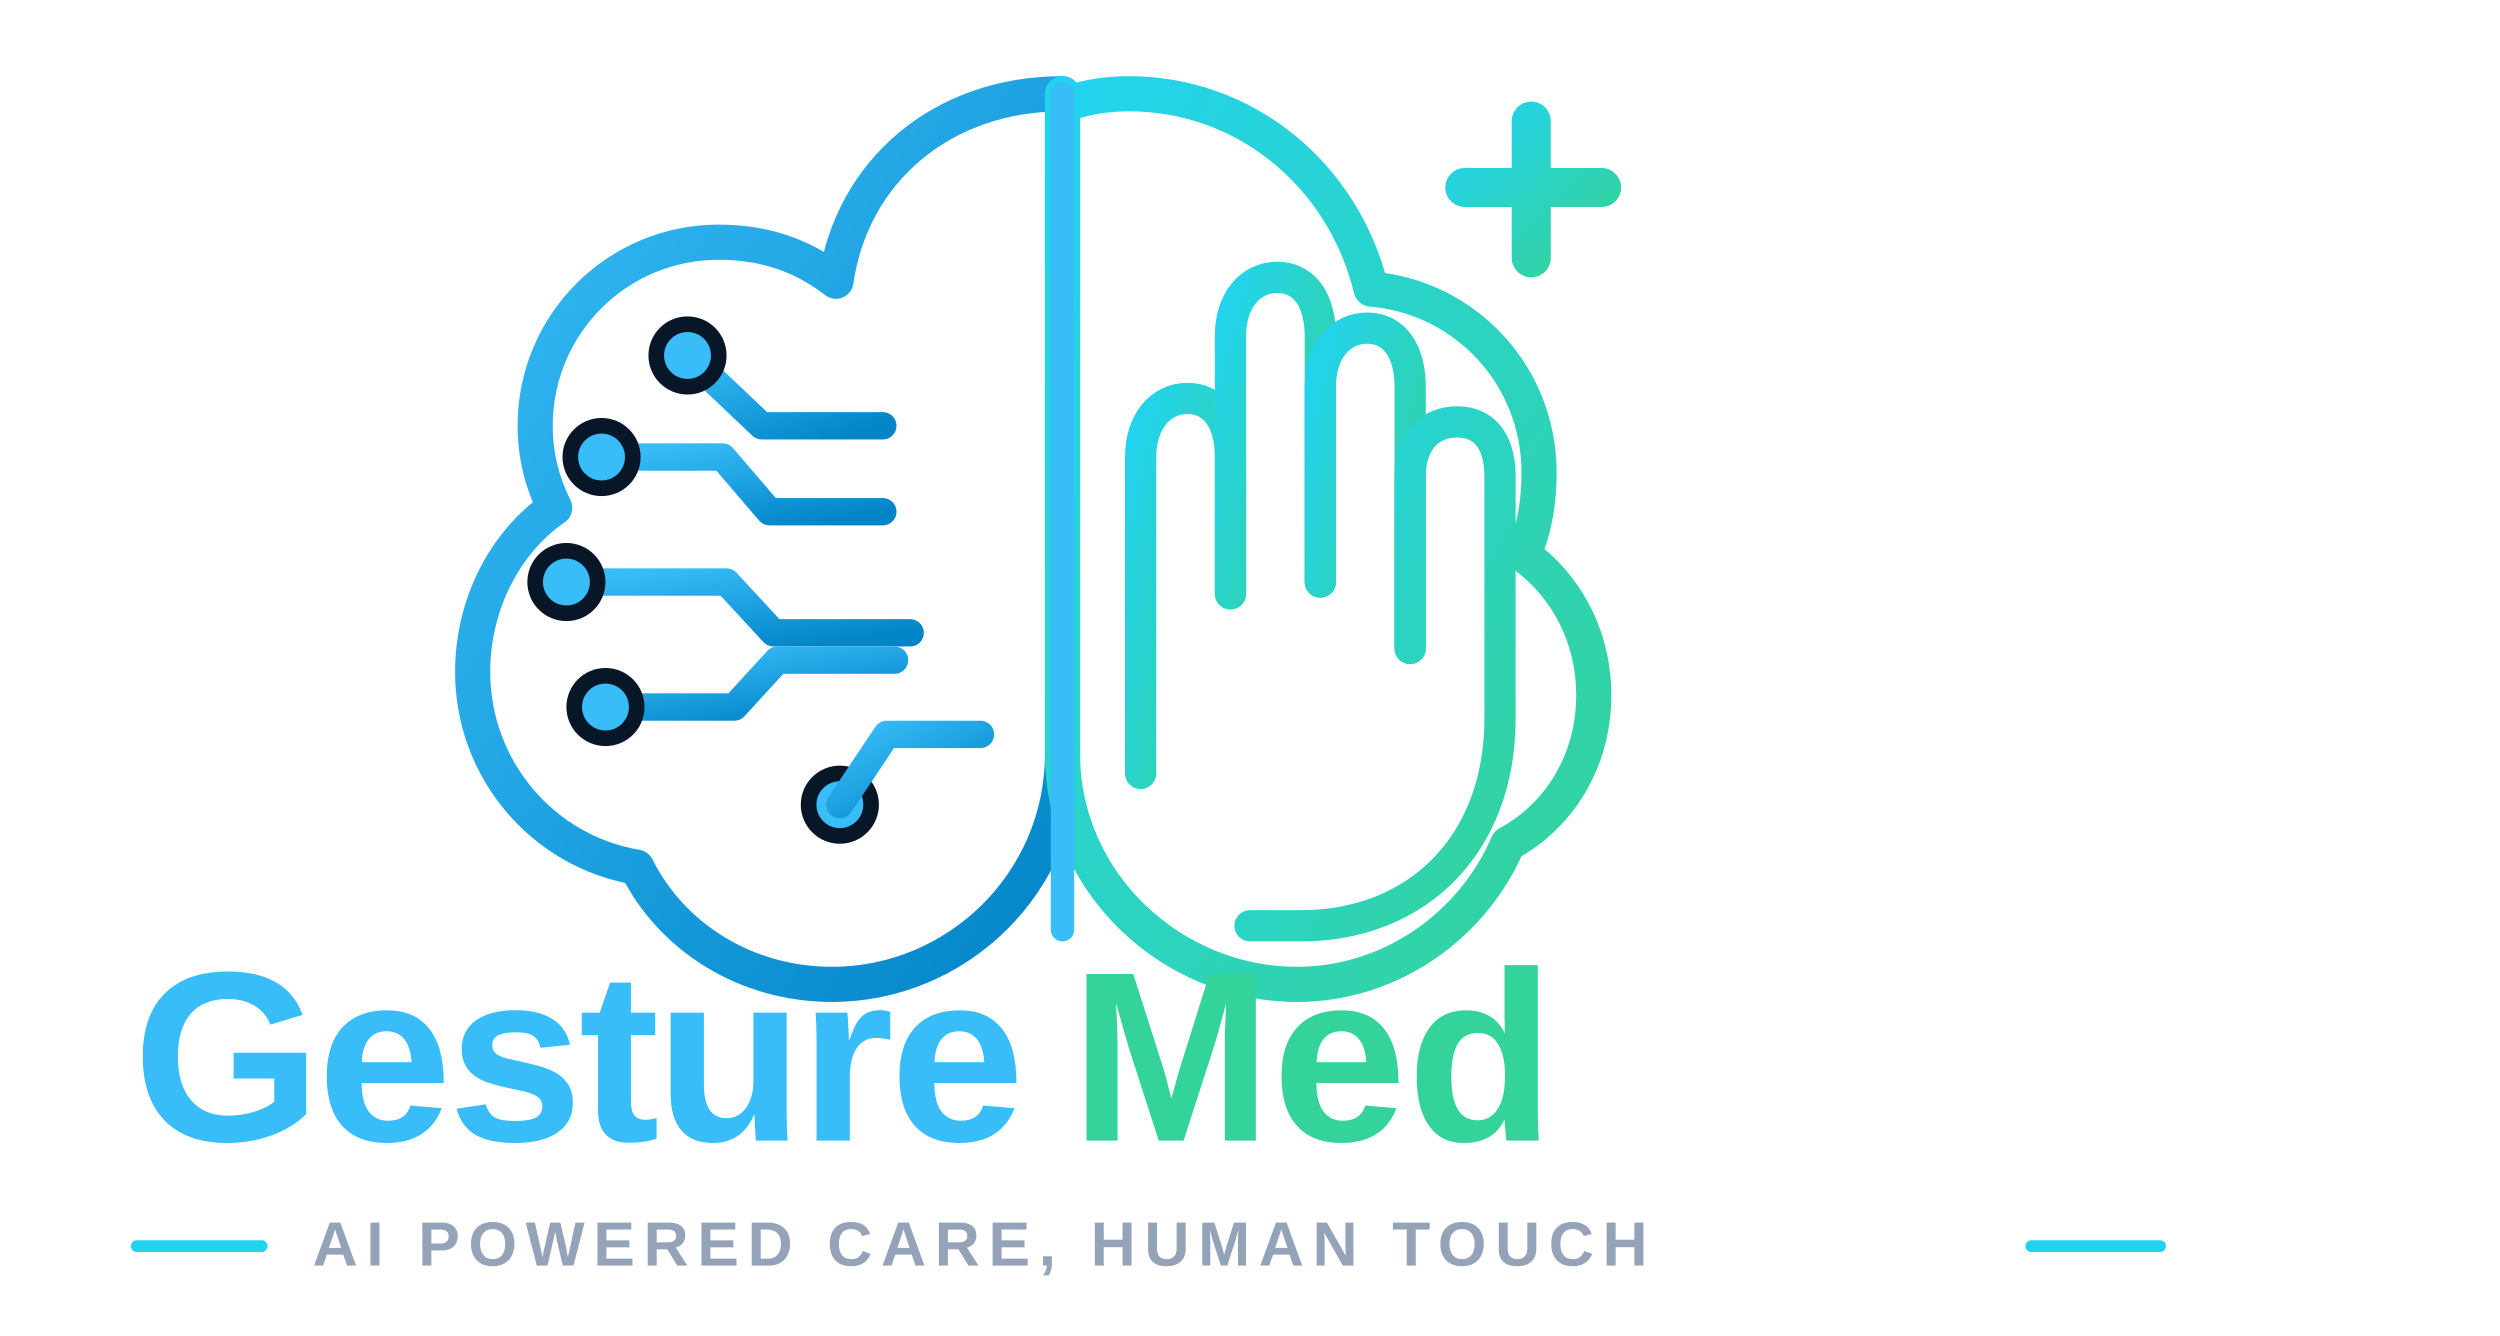
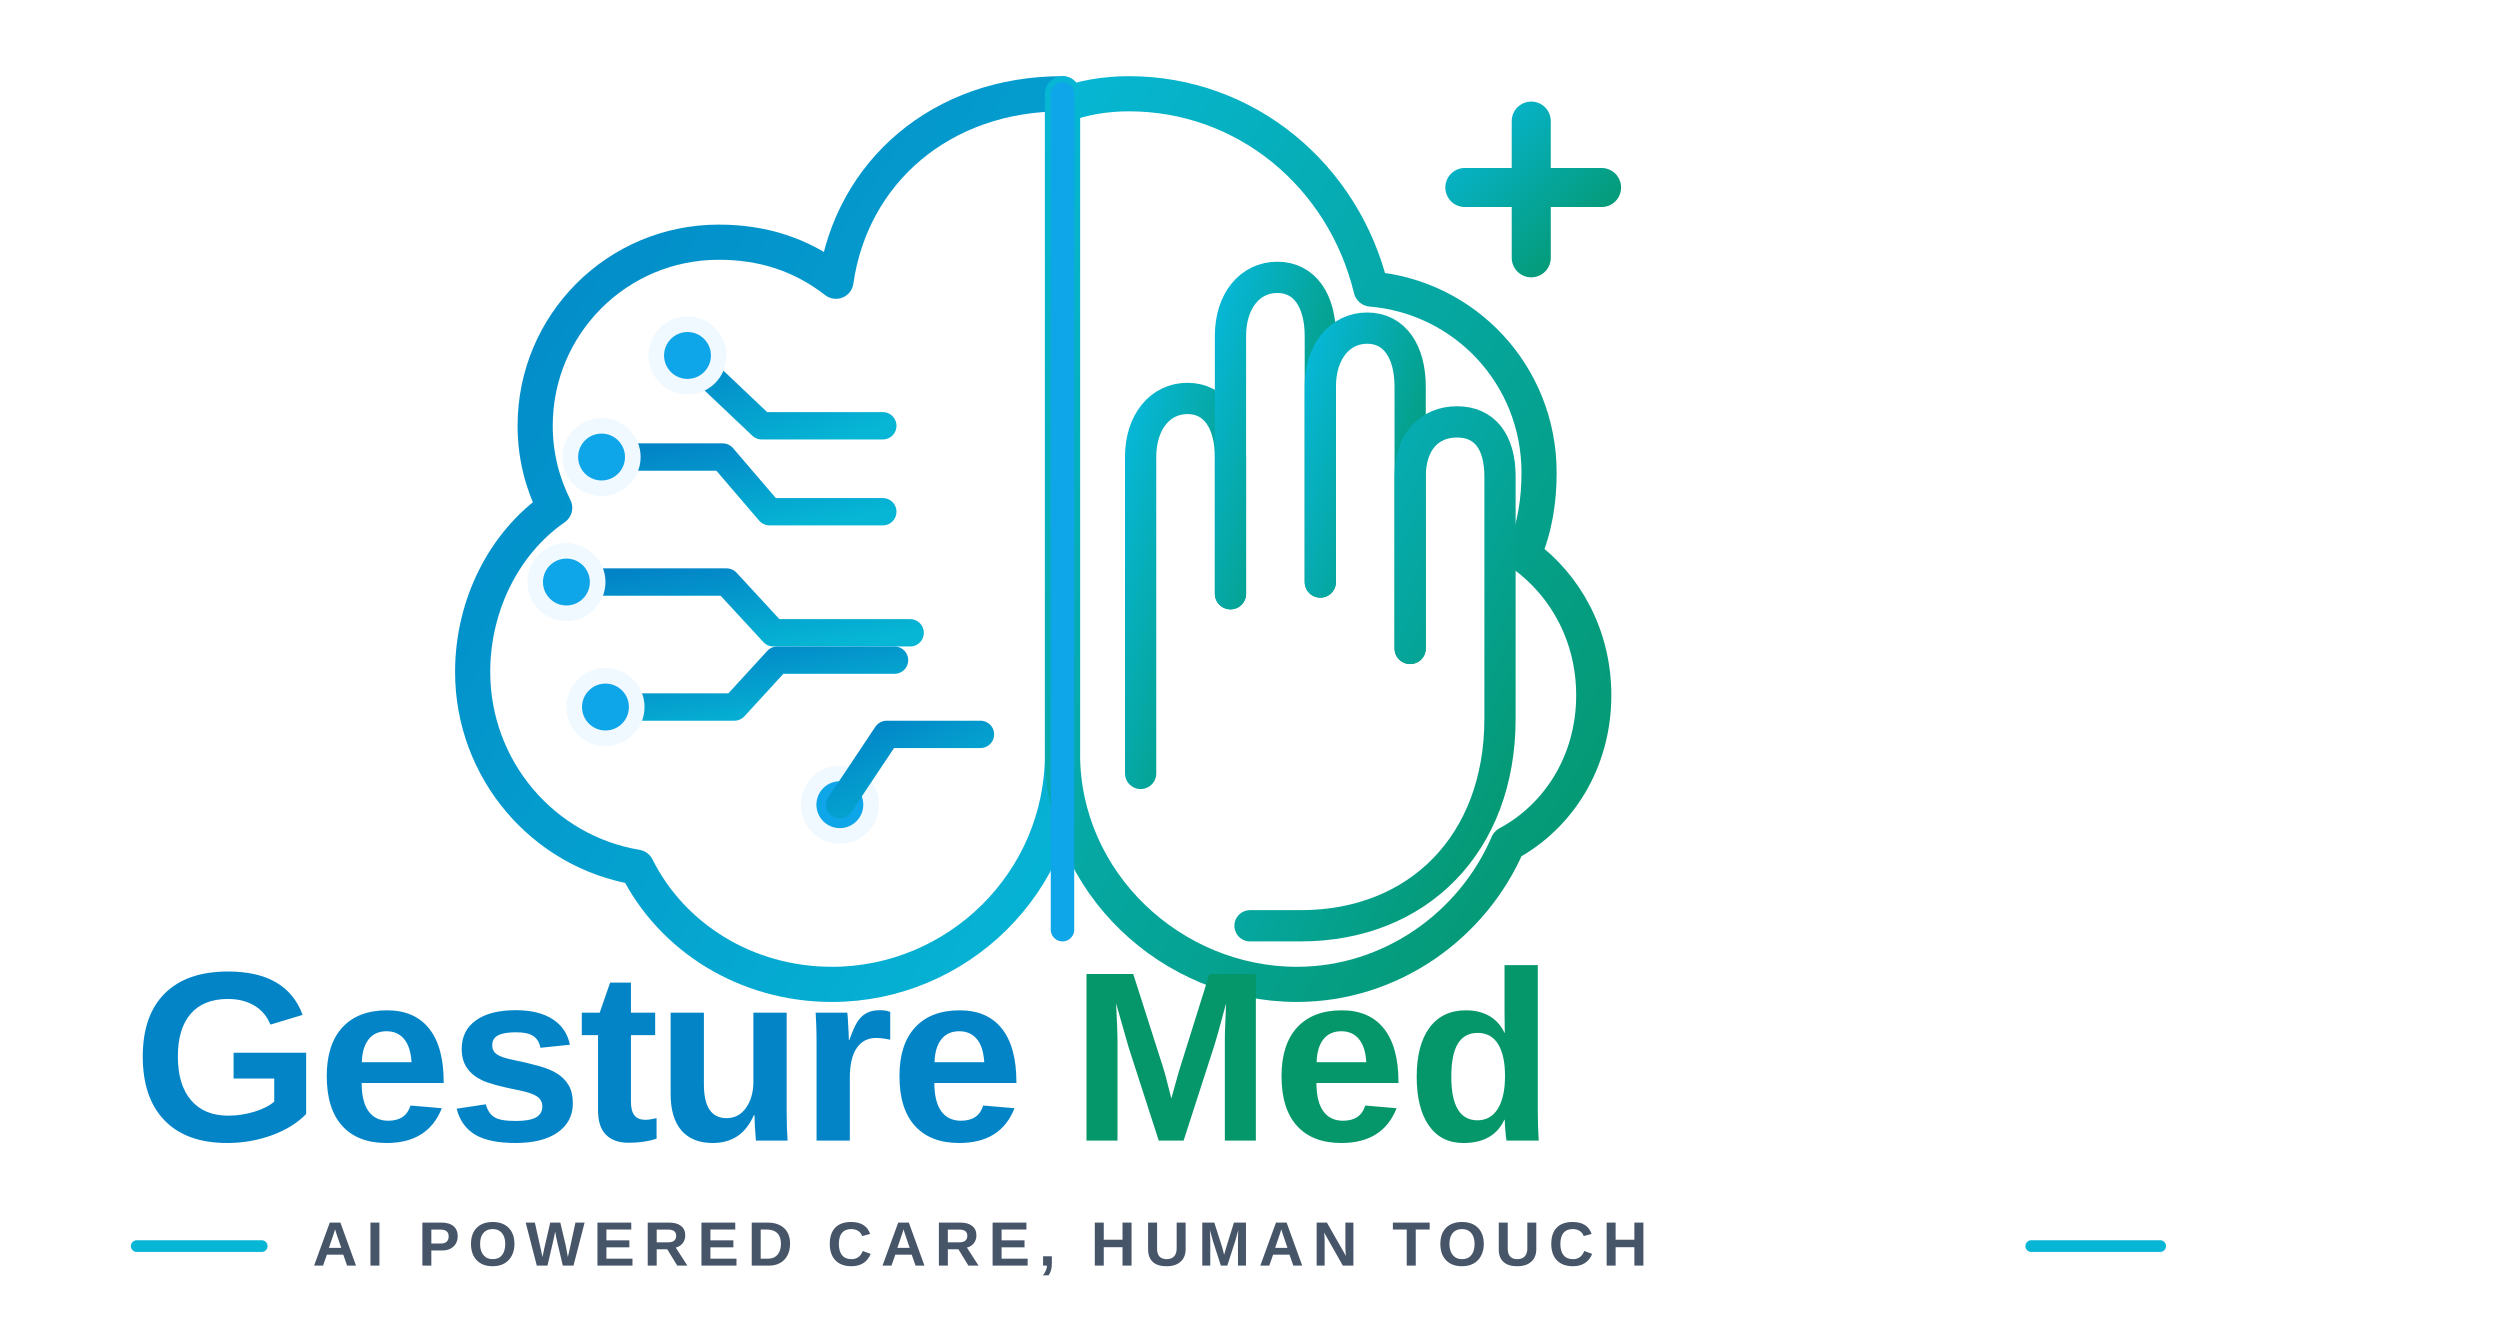
<svg xmlns="http://www.w3.org/2000/svg" viewBox="0 0 640 342" role="img" aria-labelledby="title desc">
  <defs>
    <linearGradient id="blue" x1="0" y1="0" x2="1" y2="1">
-       <stop stop-color="#38bdf8" />
-       <stop offset="1" stop-color="#0284c7" />
+       <stop stop-color="#0284c7" />
+       <stop offset="1" stop-color="#06b6d4" />
    </linearGradient>
    <linearGradient id="teal" x1="0" y1="0" x2="1" y2="1">
-       <stop stop-color="#22d3ee" />
-       <stop offset="1" stop-color="#34d399" />
+       <stop stop-color="#06b6d4" />
+       <stop offset="1" stop-color="#059669" />
    </linearGradient>
  </defs>
  <g fill="none" stroke-linecap="round" stroke-linejoin="round">
    <path d="M272 24c-31 0-54 20-58 48-9-7-19-10-30-10-26 0-47 21-47 47 0 8 2 15 5 21-13 9-21 25-21 42 0 25 18 46 42 50 9 18 28 30 50 30 32 0 59-26 59-59z" stroke="url(#blue)" stroke-width="9" />
    <path d="M272 24v169c0 33 28 59 60 59 24 0 45-15 54-36 13-7 22-21 22-38 0-15-7-28-18-36 3-7 4-14 4-21 0-25-19-45-43-47-7-29-32-50-62-50-6 0-12 1-17 3" stroke="url(#teal)" stroke-width="9" />
-     <path d="M272 24v214" stroke="#38bdf8" stroke-width="6" />
+     <path d="M272 24v214" stroke="#0ea5e9" stroke-width="6" />
    <g stroke="url(#blue)" stroke-width="7">
      <path d="M154 117h31l12 14h29" />
      <path d="M145 149h41l12 13h35" />
      <path d="M155 181h33l11-12h30" />
      <path d="M176 91l19 18h31" />
    </g>
-     <g fill="#38bdf8" stroke="#071728" stroke-width="4">
+     <g fill="#0ea5e9" stroke="#f0f9ff" stroke-width="4">
      <circle cx="154" cy="117" r="8" />
      <circle cx="145" cy="149" r="8" />
      <circle cx="155" cy="181" r="8" />
      <circle cx="176" cy="91" r="8" />
      <circle cx="215" cy="206" r="8" />
    </g>
    <path d="M215 206l12-18h24" stroke="url(#blue)" stroke-width="7" />
    <g stroke="url(#teal)" stroke-width="8">
      <path d="M292 198v-81c0-9 5-15 12-15 7 0 11 6 11 15v35" />
      <path d="M315 152V86c0-9 5-15 12-15 7 0 11 6 11 15v63" />
      <path d="M338 149v-50c0-9 5-15 12-15 7 0 11 6 11 15v67" />
      <path d="M361 166v-44c0-9 5-14 12-14 7 0 11 5 11 14v62c0 32-21 53-51 53h-13" />
    </g>
    <path d="M392 31v35M375 48h35" stroke="url(#teal)" stroke-width="10" />
  </g>
-   <text x="34" y="292" fill="#38bdf8" font-family="'Outfit', 'Arial', sans-serif" font-size="62" font-weight="650" letter-spacing="-1">Gesture</text>
-   <text x="274" y="292" fill="#34d399" font-family="'Outfit', 'Arial', sans-serif" font-size="62" font-weight="700">Med</text>
-   <path d="M35 319h32M520 319h33" stroke="#22d3ee" stroke-width="3" stroke-linecap="round" />
-   <text x="80" y="324" fill="#94a3b8" font-family="'DM Sans', 'Arial', sans-serif" font-size="16" font-weight="600" letter-spacing="2.2">AI POWERED CARE, HUMAN TOUCH</text>
+   <text x="34" y="292" fill="#0284c7" font-family="'Outfit', 'Arial', sans-serif" font-size="62" font-weight="650" letter-spacing="-1">Gesture</text>
+   <text x="274" y="292" fill="#059669" font-family="'Outfit', 'Arial', sans-serif" font-size="62" font-weight="700">Med</text>
+   <path d="M35 319h32M520 319h33" stroke="#06b6d4" stroke-width="3" stroke-linecap="round" />
+   <text x="80" y="324" fill="#475569" font-family="'DM Sans', 'Arial', sans-serif" font-size="16" font-weight="600" letter-spacing="2.2">AI POWERED CARE, HUMAN TOUCH</text>
</svg>
